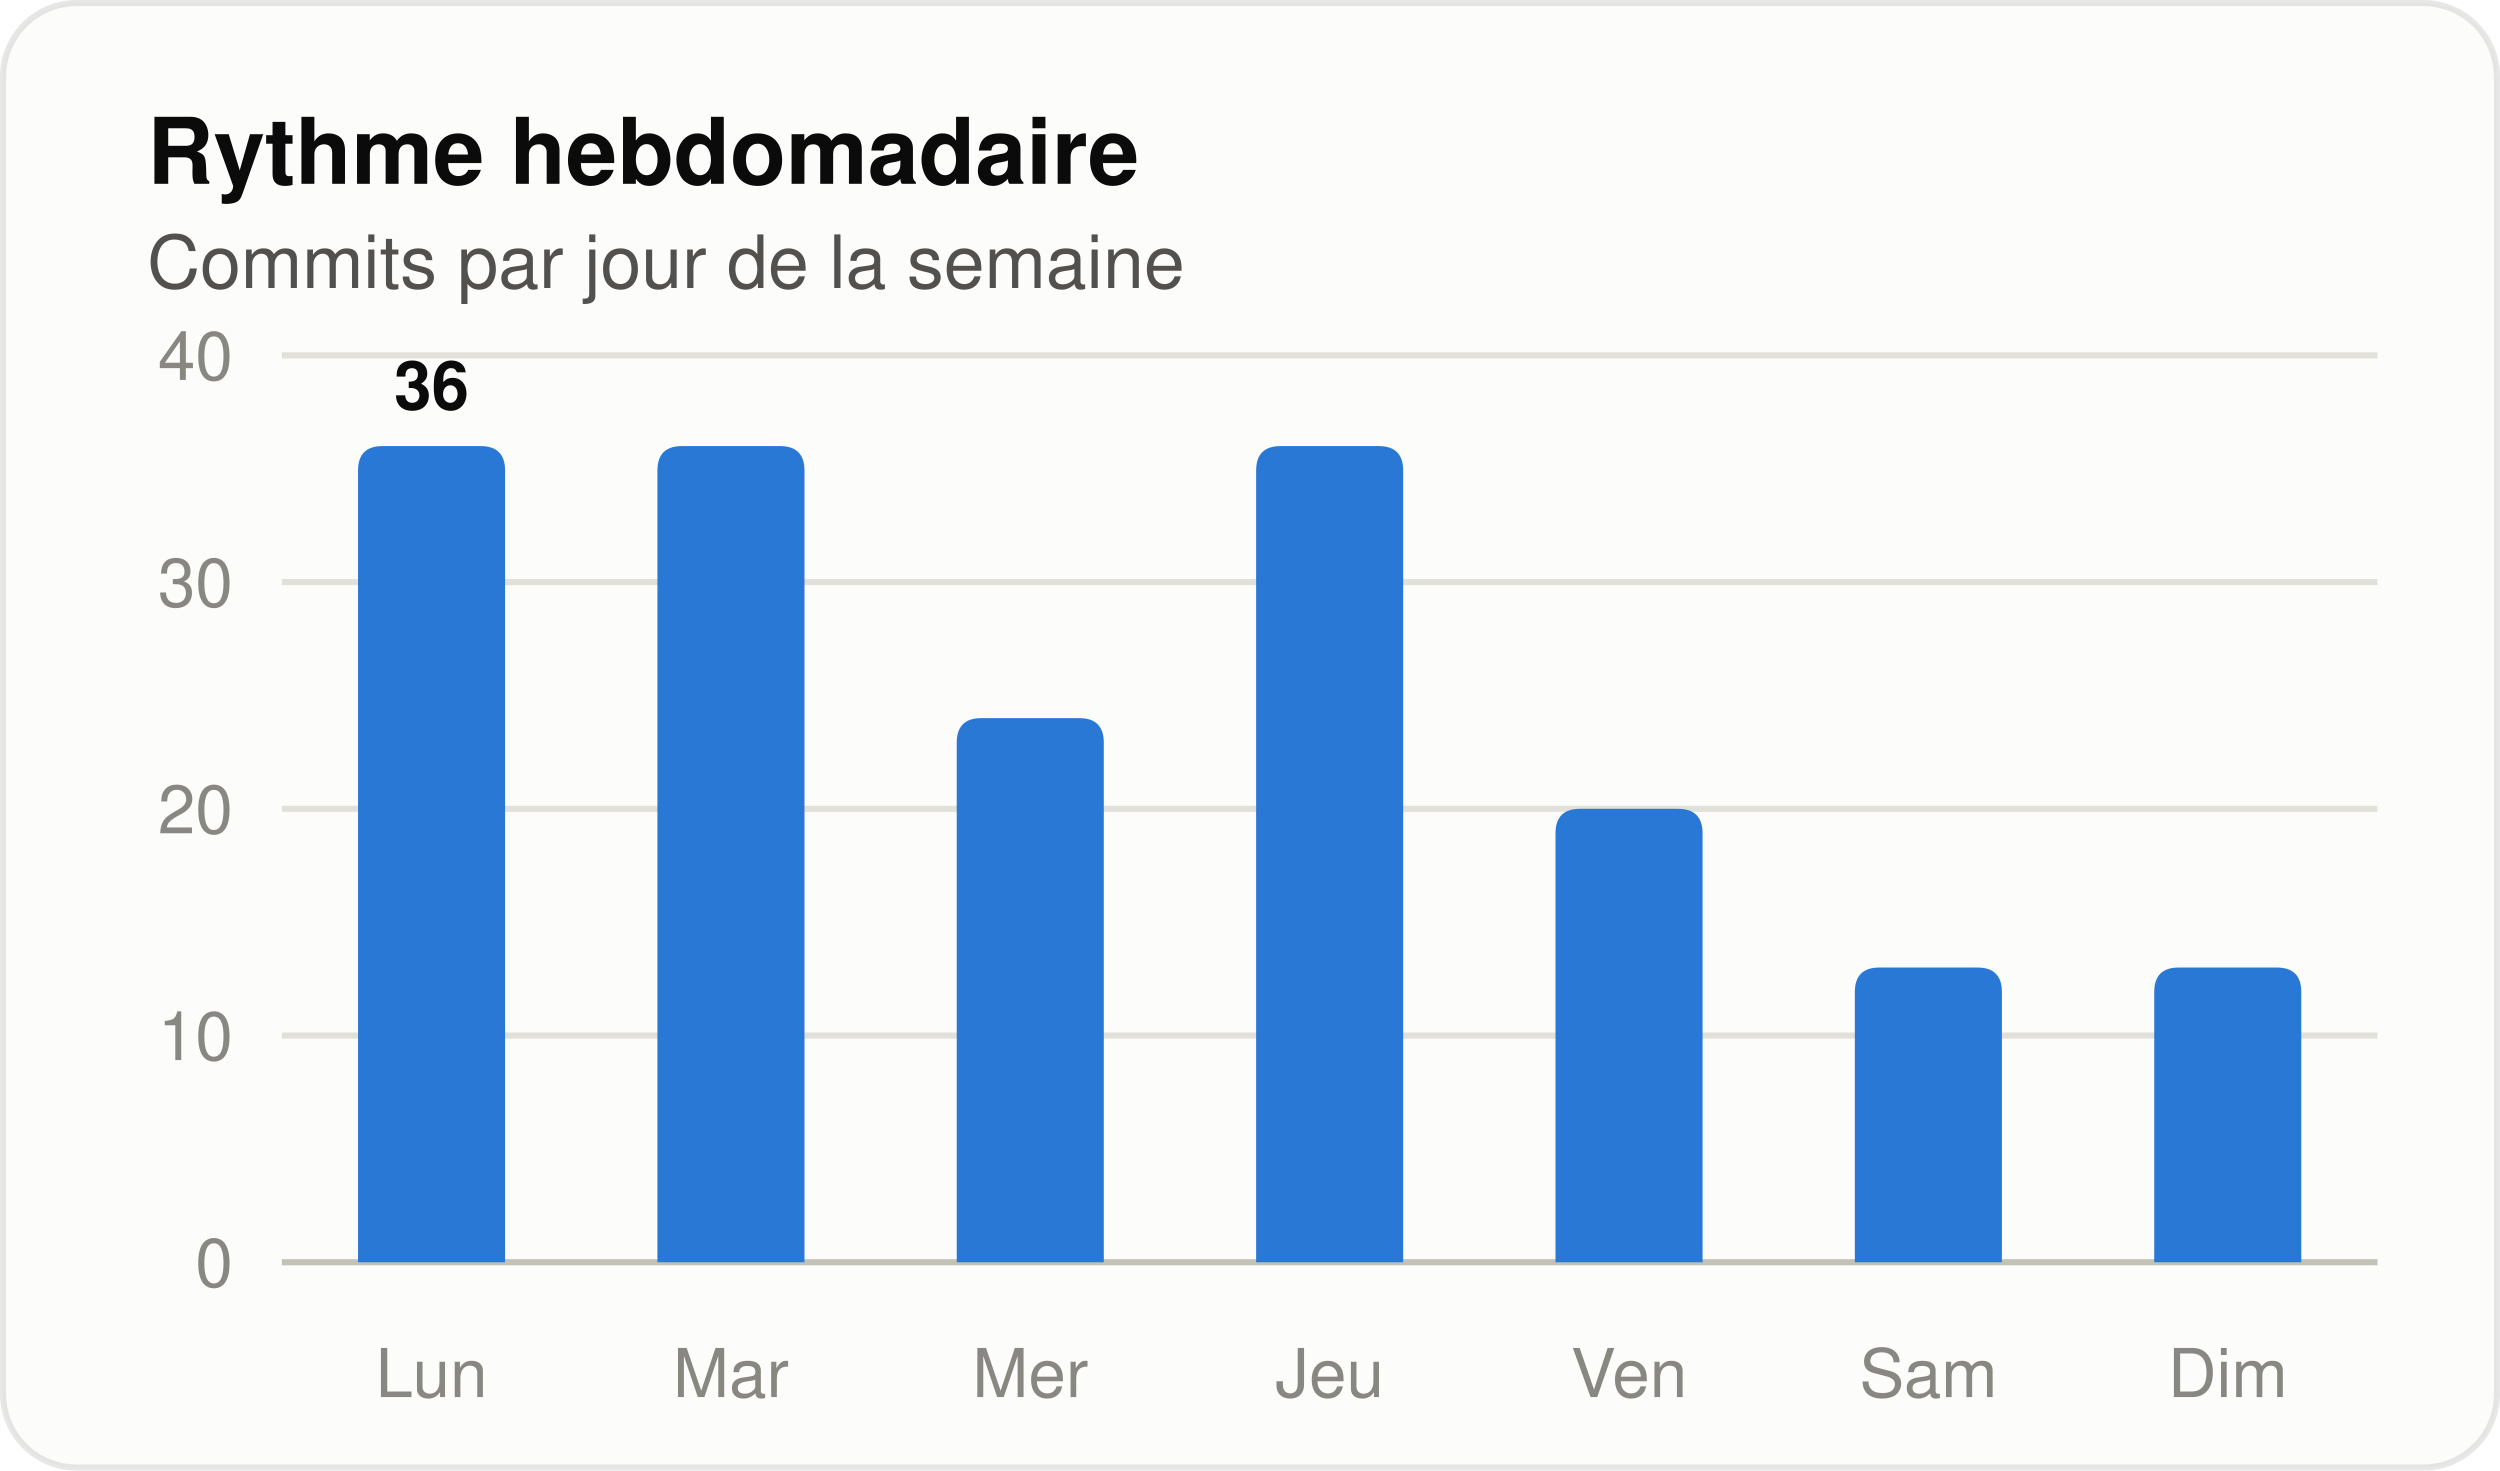
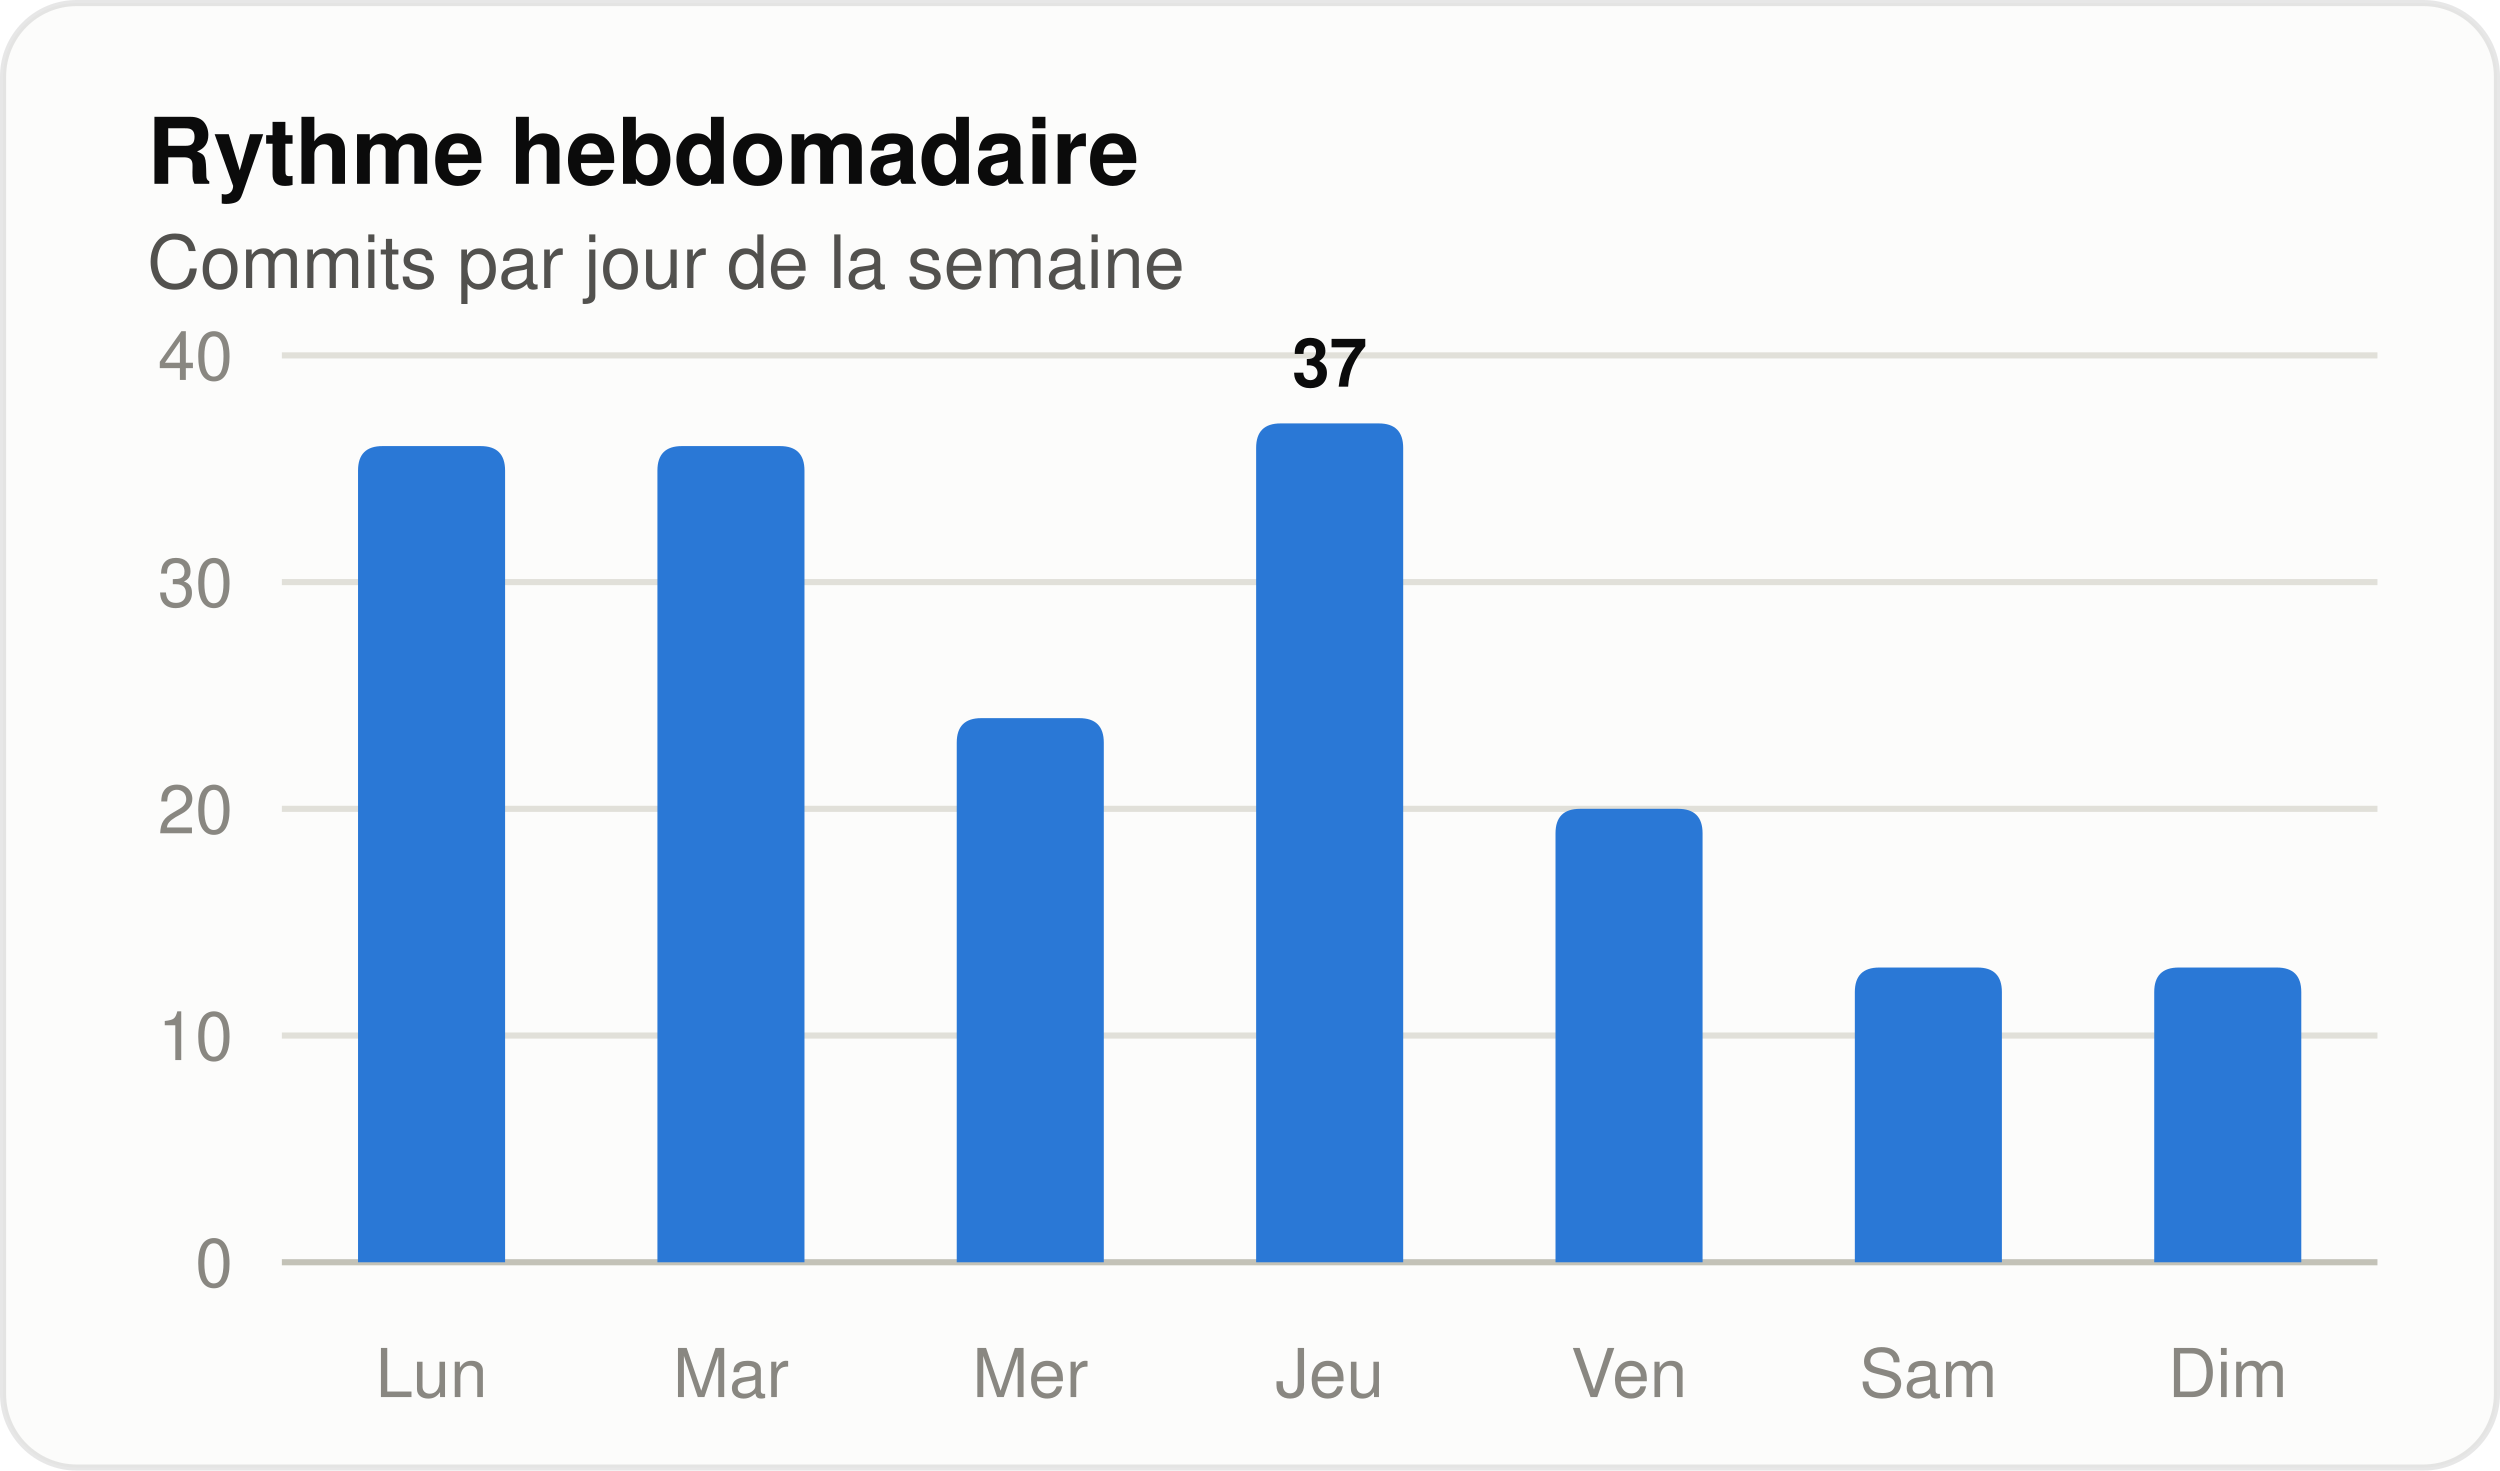
<svg xmlns="http://www.w3.org/2000/svg" width="408" height="240" viewBox="0 0 408 240" role="img" aria-label="Histogramme des commits par jour de la semaine" font-family="system-ui, 'Segoe UI', Ubuntu, Helvetica, Arial, sans-serif">
  <rect x="0.5" y="0.5" width="407" height="239" rx="12" fill="#fcfcfb" stroke="rgba(11,11,11,0.10)" />
  <text x="24" y="30" font-size="15" fill="#0b0b0b" font-weight="600">Rythme hebdomadaire</text>
  <text x="24" y="47" font-size="12" fill="#52514e">Commits par jour de la semaine</text>
  <line x1="46" y1="206.0" x2="388" y2="206.0" stroke="#c3c2b7" stroke-width="1" />
  <text x="38" y="210" font-size="11" fill="#898781" text-anchor="end" font-variant-numeric="tabular-nums">0</text>
  <line x1="46" y1="169.0" x2="388" y2="169.0" stroke="#e1e0d9" stroke-width="1" />
  <text x="38" y="173" font-size="11" fill="#898781" text-anchor="end" font-variant-numeric="tabular-nums">10</text>
  <line x1="46" y1="132.0" x2="388" y2="132.0" stroke="#e1e0d9" stroke-width="1" />
  <text x="38" y="136" font-size="11" fill="#898781" text-anchor="end" font-variant-numeric="tabular-nums">20</text>
  <line x1="46" y1="95.0" x2="388" y2="95.0" stroke="#e1e0d9" stroke-width="1" />
  <text x="38" y="99" font-size="11" fill="#898781" text-anchor="end" font-variant-numeric="tabular-nums">30</text>
  <line x1="46" y1="58.0" x2="388" y2="58.0" stroke="#e1e0d9" stroke-width="1" />
  <text x="38" y="62" font-size="11" fill="#898781" text-anchor="end" font-variant-numeric="tabular-nums">40</text>
  <path d="M 58.43 206.00 V 76.80 Q 58.43 72.80 62.43 72.80 H 78.43 Q 82.43 72.80 82.43 76.80 V 206.00 Z" fill="#2a78d6" />
-   <text x="70.429" y="66.8" font-size="11" fill="#0b0b0b" font-weight="600" text-anchor="middle">36</text>
  <text x="70.429" y="228" font-size="11" fill="#898781" text-anchor="middle">Lun</text>
  <path d="M 107.29 206.00 V 76.80 Q 107.29 72.80 111.29 72.80 H 127.29 Q 131.29 72.80 131.29 76.80 V 206.00 Z" fill="#2a78d6" />
  <text x="119.286" y="228" font-size="11" fill="#898781" text-anchor="middle">Mar</text>
  <path d="M 156.14 206.00 V 121.20 Q 156.14 117.20 160.14 117.20 H 176.14 Q 180.14 117.20 180.14 121.20 V 206.00 Z" fill="#2a78d6" />
  <text x="168.143" y="228" font-size="11" fill="#898781" text-anchor="middle">Mer</text>
-   <path d="M 205.00 206.00 V 76.80 Q 205.00 72.80 209.00 72.80 H 225.00 Q 229.00 72.80 229.00 76.80 V 206.00 Z" fill="#2a78d6" />
+   <path d="M 205.00 206.00 V 73.10 Q 205.00 69.10 209.00 69.10 H 225.00 Q 229.00 69.10 229.00 73.10 V 206.00 Z" fill="#2a78d6" />
+   <text x="217" y="63.1" font-size="11" fill="#0b0b0b" font-weight="600" text-anchor="middle">37</text>
  <text x="217" y="228" font-size="11" fill="#898781" text-anchor="middle">Jeu</text>
  <path d="M 253.86 206.00 V 136.00 Q 253.86 132.00 257.86 132.00 H 273.86 Q 277.86 132.00 277.86 136.00 V 206.00 Z" fill="#2a78d6" />
  <text x="265.857" y="228" font-size="11" fill="#898781" text-anchor="middle">Ven</text>
  <path d="M 302.71 206.00 V 161.90 Q 302.71 157.90 306.71 157.90 H 322.71 Q 326.71 157.90 326.71 161.90 V 206.00 Z" fill="#2a78d6" />
  <text x="314.714" y="228" font-size="11" fill="#898781" text-anchor="middle">Sam</text>
  <path d="M 351.57 206.00 V 161.90 Q 351.57 157.90 355.57 157.90 H 371.57 Q 375.57 157.90 375.57 161.90 V 206.00 Z" fill="#2a78d6" />
  <text x="363.571" y="228" font-size="11" fill="#898781" text-anchor="middle">Dim</text>
</svg>
